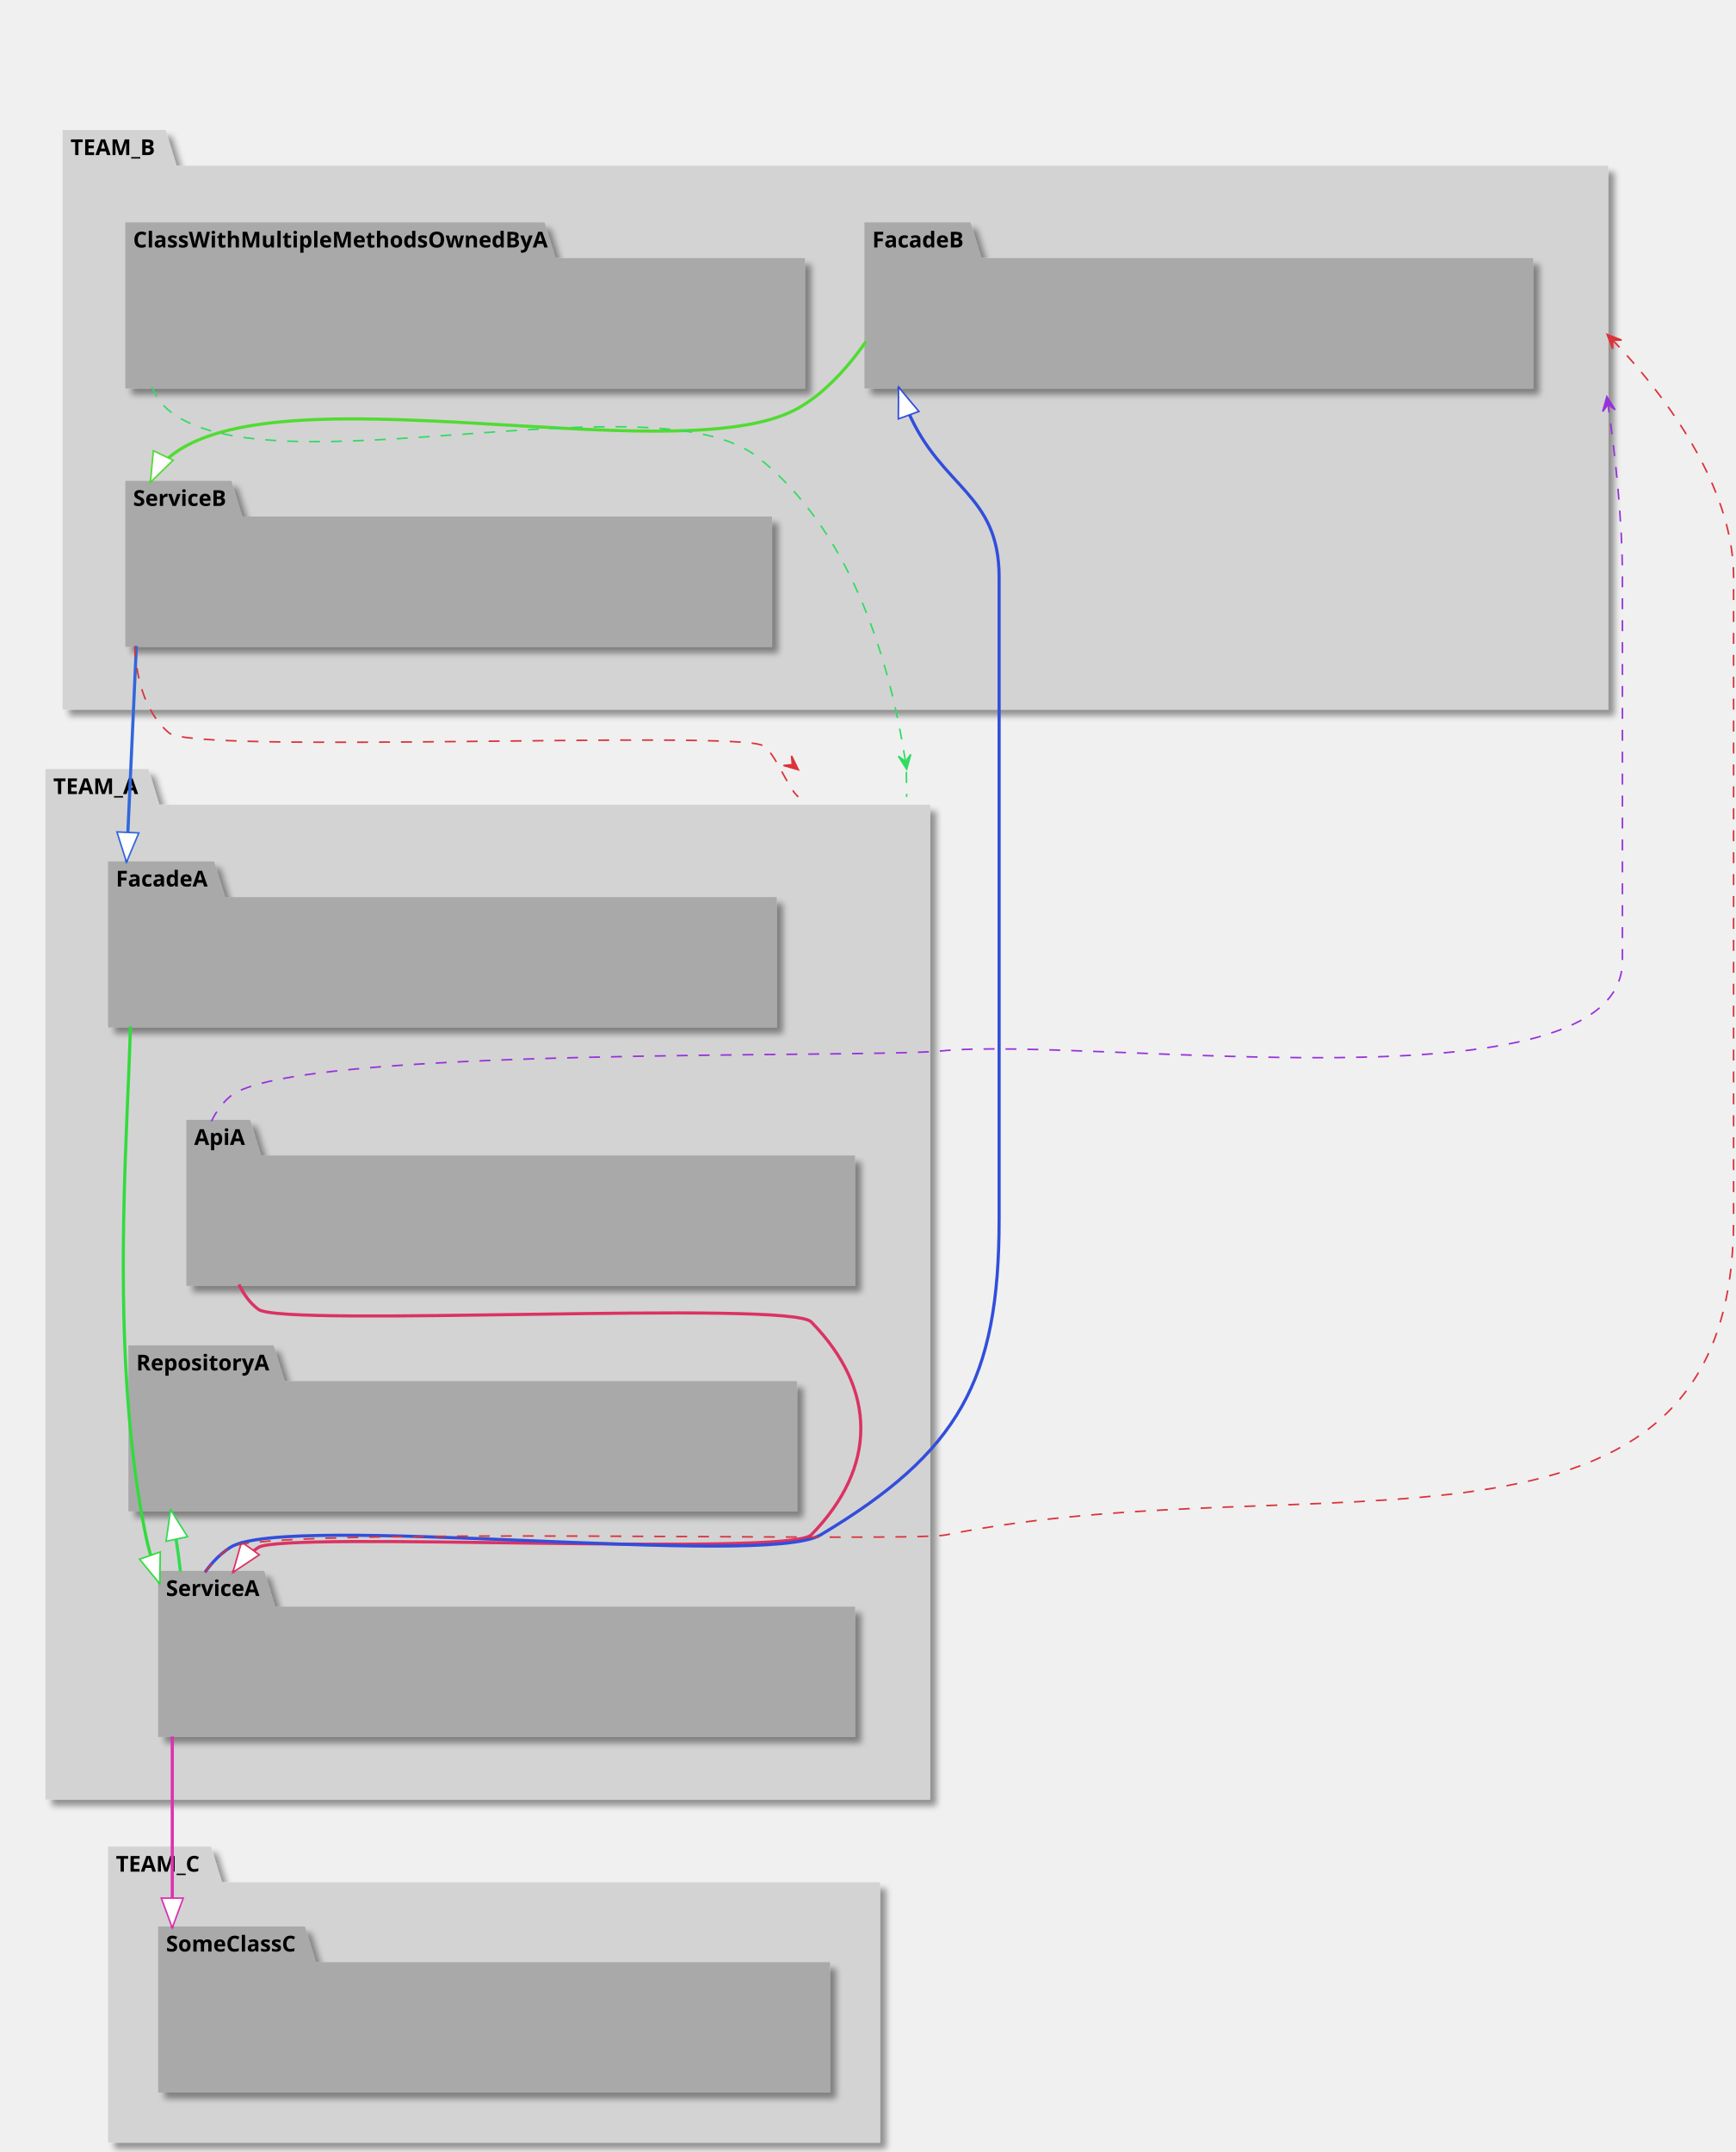
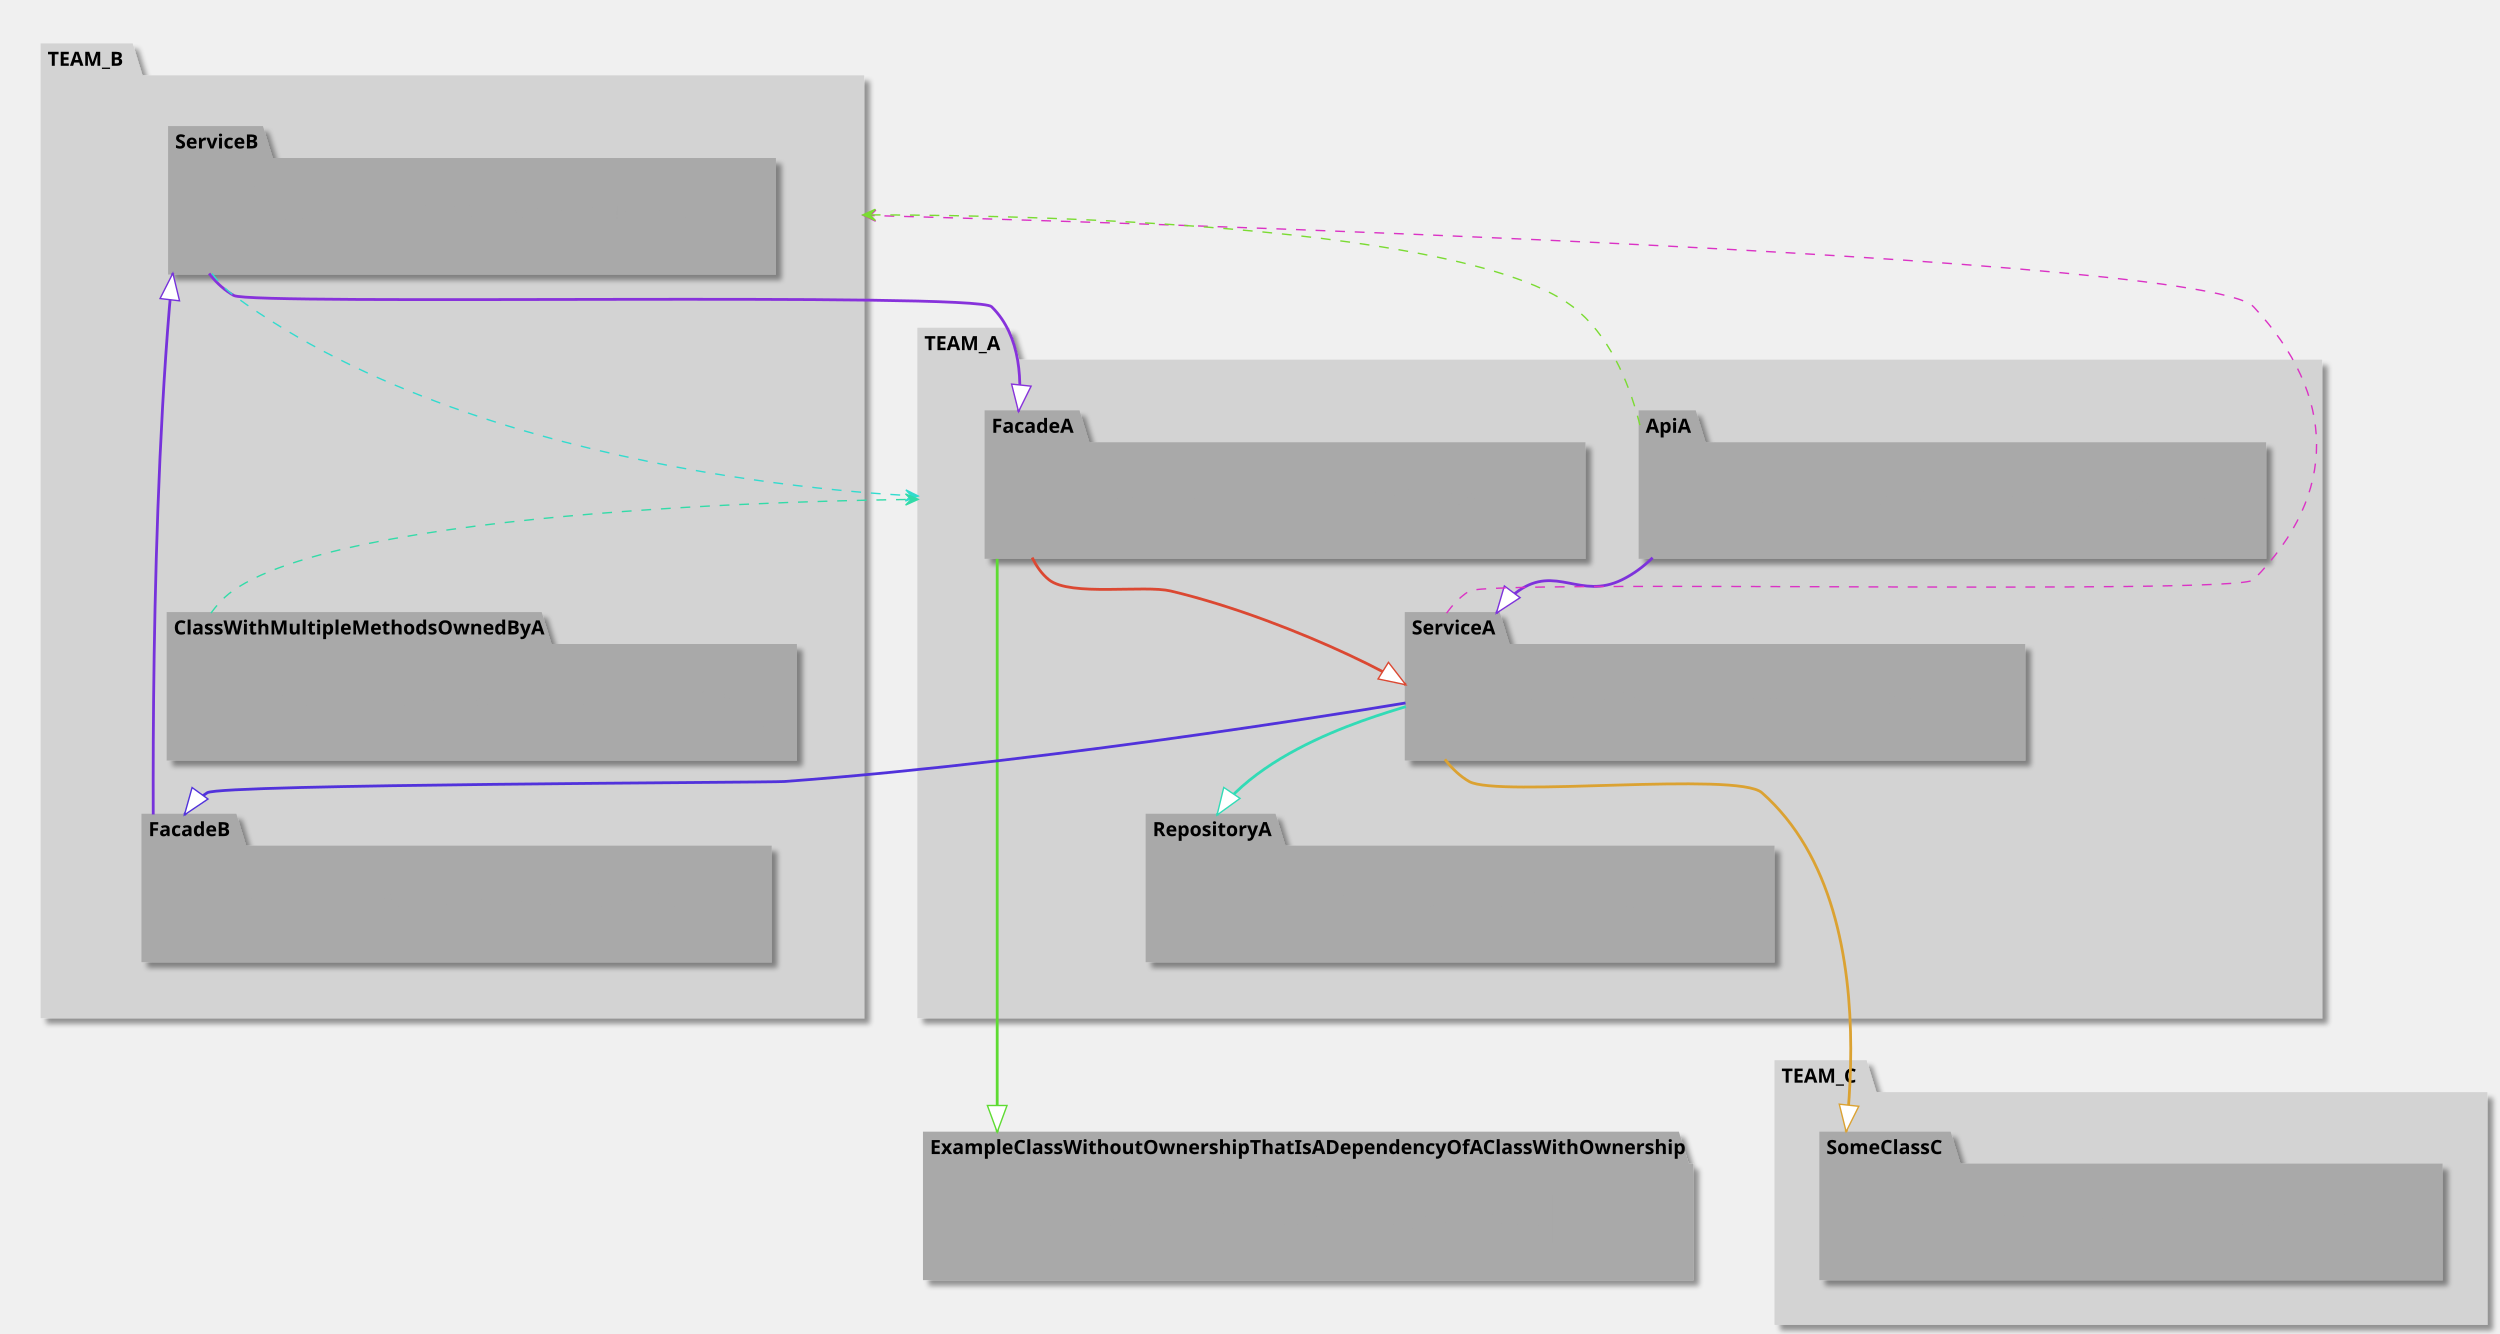
- <svg xmlns="http://www.w3.org/2000/svg" contentScriptType="application/ecmascript" contentStyleType="text/css" height="1374px" preserveAspectRatio="none" style="width:1108px;height:1374px;" version="1.1" viewBox="0 0 1108 1374" width="1108px" zoomAndPan="magnify">
+ <svg xmlns="http://www.w3.org/2000/svg" contentScriptType="application/ecmascript" contentStyleType="text/css" height="952px" preserveAspectRatio="none" style="width:1785px;height:952px;" version="1.1" viewBox="0 0 1785 952" width="1785px" zoomAndPan="magnify">
  <defs>
-     <filter height="300%" id="f98utky" width="300%" x="-1" y="-1">
+     <filter height="300%" id="fm1z6qc" width="300%" x="-1" y="-1">
      <feGaussianBlur result="blurOut" stdDeviation="2.0" />
      <feColorMatrix in="blurOut" result="blurOut2" type="matrix" values="0 0 0 0 0 0 0 0 0 0 0 0 0 0 0 0 0 0 .4 0" />
      <feOffset dx="4.0" dy="4.0" in="blurOut2" result="blurOut3" />
      <feBlend in="SourceGraphic" in2="blurOut3" mode="normal" />
    </filter>
  </defs>
  <g>
-     <polygon fill="#D3D3D3" filter="url(#f98utky)" points="41,84,105,84,112,106.8,1026,106.8,1026,452,41,452,41,84" style="stroke: #D3D3D3; stroke-width: 2.0;" />
-     <line style="stroke: #D3D3D3; stroke-width: 2.0;" x1="41" x2="112" y1="106.8" y2="106.8" />
-     <text fill="#000000" font-family="sans-serif" font-size="14" font-weight="bold" lengthAdjust="spacingAndGlyphs" textLength="58" x="45" y="99.006">TEAM_B</text>
-     <polygon fill="#A9A9A9" filter="url(#f98utky)" points="553,143,619,143,626,165.8,978,165.8,978,247,553,247,553,143" style="stroke: #A9A9A9; stroke-width: 2.0;" />
-     <line style="stroke: #A9A9A9; stroke-width: 2.0;" x1="553" x2="626" y1="165.8" y2="165.8" />
-     <text fill="#000000" font-family="sans-serif" font-size="14" font-weight="bold" lengthAdjust="spacingAndGlyphs" textLength="60" x="557" y="158.006">FacadeB</text>
-     <polygon fill="#A9A9A9" filter="url(#f98utky)" points="81,308,147,308,154,330.8,492,330.8,492,412,81,412,81,308" style="stroke: #A9A9A9; stroke-width: 2.0;" />
-     <line style="stroke: #A9A9A9; stroke-width: 2.0;" x1="81" x2="154" y1="330.8" y2="330.8" />
-     <text fill="#000000" font-family="sans-serif" font-size="14" font-weight="bold" lengthAdjust="spacingAndGlyphs" textLength="60" x="85" y="323.006">ServiceB</text>
-     <polygon fill="#A9A9A9" filter="url(#f98utky)" points="81,143,347,143,354,165.8,513,165.8,513,247,81,247,81,143" style="stroke: #A9A9A9; stroke-width: 2.0;" />
-     <line style="stroke: #A9A9A9; stroke-width: 2.0;" x1="81" x2="354" y1="165.8" y2="165.8" />
-     <text fill="#000000" font-family="sans-serif" font-size="14" font-weight="bold" lengthAdjust="spacingAndGlyphs" textLength="260" x="85" y="158.006">ClassWithMultipleMethodsOwnedByA</text>
-     <polygon fill="#D3D3D3" filter="url(#f98utky)" points="30,492,94,492,101,514.8,593,514.8,593,1148,30,1148,30,492" style="stroke: #D3D3D3; stroke-width: 2.0;" />
-     <line style="stroke: #D3D3D3; stroke-width: 2.0;" x1="30" x2="101" y1="514.8" y2="514.8" />
-     <text fill="#000000" font-family="sans-serif" font-size="14" font-weight="bold" lengthAdjust="spacingAndGlyphs" textLength="58" x="34" y="507.006">TEAM_A</text>
-     <polygon fill="#A9A9A9" filter="url(#f98utky)" points="120,716,159,716,166,738.8,545,738.8,545,820,120,820,120,716" style="stroke: #A9A9A9; stroke-width: 2.0;" />
-     <line style="stroke: #A9A9A9; stroke-width: 2.0;" x1="120" x2="166" y1="738.8" y2="738.8" />
-     <text fill="#000000" font-family="sans-serif" font-size="14" font-weight="bold" lengthAdjust="spacingAndGlyphs" textLength="33" x="124" y="731.006">ApiA</text>
-     <polygon fill="#A9A9A9" filter="url(#f98utky)" points="70,551,136,551,143,573.8,495,573.8,495,655,70,655,70,551" style="stroke: #A9A9A9; stroke-width: 2.0;" />
-     <line style="stroke: #A9A9A9; stroke-width: 2.0;" x1="70" x2="143" y1="573.8" y2="573.8" />
-     <text fill="#000000" font-family="sans-serif" font-size="14" font-weight="bold" lengthAdjust="spacingAndGlyphs" textLength="60" x="74" y="566.006">FacadeA</text>
-     <polygon fill="#A9A9A9" filter="url(#f98utky)" points="102,1004,168,1004,175,1026.8,545,1026.8,545,1108,102,1108,102,1004" style="stroke: #A9A9A9; stroke-width: 2.0;" />
-     <line style="stroke: #A9A9A9; stroke-width: 2.0;" x1="102" x2="175" y1="1026.8" y2="1026.8" />
-     <text fill="#000000" font-family="sans-serif" font-size="14" font-weight="bold" lengthAdjust="spacingAndGlyphs" textLength="60" x="106" y="1019.006">ServiceA</text>
-     <polygon fill="#A9A9A9" filter="url(#f98utky)" points="83,860,174,860,181,882.8,508,882.8,508,964,83,964,83,860" style="stroke: #A9A9A9; stroke-width: 2.0;" />
-     <line style="stroke: #A9A9A9; stroke-width: 2.0;" x1="83" x2="181" y1="882.8" y2="882.8" />
-     <text fill="#000000" font-family="sans-serif" font-size="14" font-weight="bold" lengthAdjust="spacingAndGlyphs" textLength="85" x="87" y="875.006">RepositoryA</text>
-     <polygon fill="#D3D3D3" filter="url(#f98utky)" points="70,1180,134,1180,141,1202.8,561,1202.8,561,1367,70,1367,70,1180" style="stroke: #D3D3D3; stroke-width: 2.0;" />
-     <line style="stroke: #D3D3D3; stroke-width: 2.0;" x1="70" x2="141" y1="1202.8" y2="1202.8" />
-     <text fill="#000000" font-family="sans-serif" font-size="14" font-weight="bold" lengthAdjust="spacingAndGlyphs" textLength="58" x="74" y="1195.006">TEAM_C</text>
-     <polygon fill="#A9A9A9" filter="url(#f98utky)" points="102,1231,194,1231,201,1253.8,529,1253.8,529,1335,102,1335,102,1231" style="stroke: #A9A9A9; stroke-width: 2.0;" />
-     <line style="stroke: #A9A9A9; stroke-width: 2.0;" x1="102" x2="201" y1="1253.8" y2="1253.8" />
-     <text fill="#000000" font-family="sans-serif" font-size="14" font-weight="bold" lengthAdjust="spacingAndGlyphs" textLength="86" x="106" y="1246.006">SomeClassC</text>
-     <rect fill="#A9A9A9" height="36.8" style="stroke: #A9A9A9; stroke-width: 1.5;" width="357" x="596.5" y="186" />
-     <text fill="#A9A9A9" font-family="sans-serif" font-size="14" lengthAdjust="spacingAndGlyphs" textLength="337" x="606.5" y="209.006">invisible_4f1b4383_33fe_4c81_a303_aa30431aa5a3</text>
-     <rect fill="#A9A9A9" height="36.8" style="stroke: #A9A9A9; stroke-width: 1.5;" width="344" x="124" y="351" />
-     <text fill="#A9A9A9" font-family="sans-serif" font-size="14" lengthAdjust="spacingAndGlyphs" textLength="324" x="134" y="374.006">invisible_fdd632ed_8a5f_49f4_a13d_b9cac8f1e33f</text>
-     <rect fill="#A9A9A9" height="36.8" style="stroke: #A9A9A9; stroke-width: 1.5;" width="365" x="124.5" y="186" />
-     <text fill="#A9A9A9" font-family="sans-serif" font-size="14" lengthAdjust="spacingAndGlyphs" textLength="345" x="134.5" y="209.006">invisible_e730a291_515a_44b1_b444_a92e956c4ee3</text>
-     <rect fill="#A9A9A9" height="36.8" style="stroke: #A9A9A9; stroke-width: 1.5;" width="358" x="163" y="759" />
-     <text fill="#A9A9A9" font-family="sans-serif" font-size="14" lengthAdjust="spacingAndGlyphs" textLength="338" x="173" y="782.006">invisible_5e2317da_0ea3_437a_a836_a85aafb68a7f</text>
-     <rect fill="#A9A9A9" height="36.8" style="stroke: #A9A9A9; stroke-width: 1.5;" width="358" x="113" y="594" />
-     <text fill="#A9A9A9" font-family="sans-serif" font-size="14" lengthAdjust="spacingAndGlyphs" textLength="338" x="123" y="617.006">invisible_1cc4cd3d_79ea_4a73_a577_cbf619655a33</text>
-     <rect fill="#A9A9A9" height="36.8" style="stroke: #A9A9A9; stroke-width: 1.5;" width="357" x="163.5" y="1047" />
-     <text fill="#A9A9A9" font-family="sans-serif" font-size="14" lengthAdjust="spacingAndGlyphs" textLength="337" x="173.5" y="1070.006">invisible_6b9ad496_8e38_49f2_b2fd_8c65eeada628</text>
-     <rect fill="#A9A9A9" height="36.8" style="stroke: #A9A9A9; stroke-width: 1.5;" width="358" x="126" y="903" />
-     <text fill="#A9A9A9" font-family="sans-serif" font-size="14" lengthAdjust="spacingAndGlyphs" textLength="338" x="136" y="926.006">invisible_a4aa5020_3911_46fa_bf53_bb496bdb7506</text>
-     <rect fill="#A9A9A9" height="36.8" style="stroke: #A9A9A9; stroke-width: 1.5;" width="359" x="145.5" y="1274" />
-     <text fill="#A9A9A9" font-family="sans-serif" font-size="14" lengthAdjust="spacingAndGlyphs" textLength="339" x="155.5" y="1297.006">invisible_89cb0ed3_cc8d_43be_8744_0f68715551a0</text>
-     <path d="M152.554,820.118 C152.602,820.213 152.65,820.308 152.697,820.404 C155.762,826.488 159.635,832.028 165,836 C180.77,847.67 504.29,829.97 518,844 C560.25,887.22 560.25,936.78 518,980 C504.29,994.03 181.5,977.39 165,988 C161.06,990.534 157.528,993.616 154.329,997.071 C152.73,998.799 151.214,1000.62 149.772,1002.512 C149.411,1002.985 149.055,1003.463 148.704,1003.945 " fill="none" style="stroke: #DB3264; stroke-width: 2.0;" />
-     <polygon fill="#FFFFFF" points="148.704,1003.945,165.557,992.721,154.248,984.47,148.704,1003.945" style="stroke: #DB3264; stroke-width: 1.0;" />
-     <path d="M83.263,655.213 C83.255,655.58 83.246,655.949 83.237,656.32 C83.219,657.061 83.199,657.811 83.179,658.569 C83.097,661.6 82.997,664.76 82.883,668.042 C82.655,674.604 82.37,681.652 82.056,689.124 C81.429,704.068 80.688,720.709 80.065,738.562 C77.573,809.977 76.96,900.795 93,980 C95.002,989.883 98.165,1000.061 101.514,1009.781 C101.619,1010.085 101.724,1010.388 101.829,1010.691 C101.881,1010.842 101.934,1010.994 101.986,1011.145 " fill="none" style="stroke: #32DB3D; stroke-width: 2.0;" />
-     <polygon fill="#FFFFFF" points="101.986,1011.145,102.358,990.9,89.134,995.498,101.986,1011.145" style="stroke: #32DB3D; stroke-width: 1.0;" />
-     <path d="M115.195,1003.304 C115.076,1002.222 114.952,1001.136 114.823,1000.048 C114.566,997.872 114.291,995.688 113.999,993.504 C112.83,984.767 111.388,976.03 109.745,967.823 C109.539,966.797 109.331,965.779 109.119,964.771 C109.066,964.519 109.013,964.267 108.96,964.016 " fill="none" style="stroke: #32DB51; stroke-width: 2.0;" />
-     <polygon fill="#FFFFFF" points="108.96,964.016,106.058,984.056,119.753,981.149,108.96,964.016" style="stroke: #32DB51; stroke-width: 1.0;" />
-     <path d="M552.985,218.048 C552.762,218.368 552.535,218.692 552.305,219.02 C551.843,219.675 551.365,220.347 550.87,221.031 C548.892,223.771 546.653,226.728 544.181,229.78 C534.293,241.988 520.665,255.705 505,263 C424.81,300.34 175.65,235 108,292 C104.756,294.734 102.019,297.927 99.715,301.429 C98.562,303.18 97.518,305.008 96.572,306.894 C96.453,307.13 96.337,307.366 96.222,307.604 C96.164,307.722 96.107,307.841 96.05,307.961 " fill="none" style="stroke: #51DB32; stroke-width: 2.0;" />
-     <polygon fill="#FFFFFF" points="96.05,307.961,110.546,293.823,97.909,287.798,96.05,307.961" style="stroke: #51DB32; stroke-width: 1.0;" />
-     <path d="M110,1108.673 C110,1109.014 110,1109.356 110,1109.7 C110,1110.388 110,1111.081 110,1111.78 C110,1114.575 110,1117.457 110,1120.415 C110,1126.33 110,1132.544 110,1138.959 C110,1151.787 110,1165.415 110,1179.041 C110,1192.668 110,1206.293 110,1219.119 C110,1222.325 110,1225.481 110,1228.575 C110,1229.348 110,1230.118 110,1230.883 " fill="none" style="stroke: #DB32AF; stroke-width: 2.0;" />
-     <polygon fill="#FFFFFF" points="110,1230.883,117,1211.883,103,1211.883,110,1230.883" style="stroke: #DB32AF; stroke-width: 1.0;" />
-     <path d="M130.91,1003.845 C130.993,1003.727 131.077,1003.61 131.161,1003.493 C131.496,1003.026 131.836,1002.562 132.182,1002.103 C133.565,1000.265 135.031,998.498 136.584,996.821 C139.692,993.466 143.151,990.471 147,988 C182.26,965.36 488.03,1001.49 524,980 C612.33,927.22 638,881.39 638,778.5 C638,368.5 638,368.5 638,368.5 C638,314.99 601.37,312.05 580,263 C578.699,260.012 577.434,256.905 576.216,253.751 C575.607,252.174 575.01,250.585 574.426,248.994 C574.28,248.596 574.134,248.198 573.99,247.8 C573.918,247.601 573.846,247.402 573.774,247.203 " fill="none" style="stroke: #324EDB; stroke-width: 2.0;" />
-     <polygon fill="#FFFFFF" points="573.774,247.203,573.637,267.451,586.806,262.7,573.774,247.203" style="stroke: #324EDB; stroke-width: 1.0;" />
-     <path d="M87.087,412.43 C87.07,412.791 87.054,413.154 87.037,413.519 C86.971,414.978 86.903,416.464 86.834,417.973 C86.696,420.993 86.554,424.111 86.408,427.313 C86.115,433.717 85.808,440.458 85.49,447.423 C84.854,461.354 84.177,476.183 83.5,491.011 C82.823,505.84 82.146,520.668 81.51,534.598 C81.351,538.08 81.195,541.506 81.042,544.863 C80.965,546.541 80.889,548.201 80.814,549.842 C80.805,550.048 80.796,550.252 80.786,550.457 " fill="none" style="stroke: #3267DB; stroke-width: 2.0;" />
-     <polygon fill="#FFFFFF" points="80.786,550.457,88.646,531.796,74.66,531.158,80.786,550.457" style="stroke: #3267DB; stroke-width: 1.0;" />
-     <path d="M135.011,715.914 C135.068,715.795 135.125,715.676 135.183,715.557 C135.298,715.32 135.415,715.084 135.534,714.848 C136.482,712.965 137.53,711.141 138.685,709.394 C140.998,705.901 143.744,702.719 147,700 C185.8,667.61 550.69,675.93 601,671 C698.04,661.5 1036,711.01 1036,613.5 C1036,368.5 1036,368.5 1036,368.5 C1036,332.625 1031.64,292.577 1027.211,261.156 C1026.935,259.192 1026.657,257.262 1026.381,255.369 C1026.312,254.896 1026.243,254.425 1026.174,253.956 C1026.14,253.722 1026.105,253.488 1026.071,253.255 " fill="none" style="stroke: #9732DB; stroke-width: 1.0; stroke-dasharray: 7.0,7.0;" />
-     <polygon fill="#9732DB" points="1026.071,253.255,1023.429,262.743,1026.801,258.201,1031.343,261.574,1026.071,253.255" style="stroke: #9732DB; stroke-width: 1.0;" />
-     <path d="M130.898,1003.822 C130.982,1003.704 131.065,1003.587 131.149,1003.47 C131.484,1003.003 131.825,1002.539 132.171,1002.081 C133.554,1000.245 135.021,998.479 136.576,996.803 C139.685,993.453 143.148,990.464 147,988 C168.39,974.32 579.11,985.03 604,980 C840.06,932.33 1107,1019.33 1107,778.5 C1107,368.5 1107,368.5 1107,368.5 C1107,327.875 1085.44,287.752 1063.543,257.48 C1052.594,242.344 1041.561,229.67 1033.096,220.627 C1030.98,218.367 1029.024,216.333 1027.271,214.544 C1027.051,214.321 1026.835,214.101 1026.622,213.885 C1026.516,213.777 1026.41,213.67 1026.306,213.564 " fill="none" style="stroke: #DB3239; stroke-width: 1.0; stroke-dasharray: 7.0,7.0;" />
-     <polygon fill="#DB3239" points="1026.306,213.564,1029.788,222.777,1029.821,217.12,1035.477,217.153,1026.306,213.564" style="stroke: #DB3239; stroke-width: 1.0;" />
-     <path d="M85.981,412.483 C85.998,412.81 86.016,413.136 86.035,413.464 C86.11,414.773 86.204,416.092 86.318,417.418 C86.545,420.069 86.854,422.744 87.257,425.42 C88.064,430.77 89.253,436.118 90.941,441.26 C94.316,451.544 99.688,461.002 108,468 C124.11,481.56 468.35,466.22 487,476 C495.1,480.246 502.69,502.853 509.774,508.8 " fill="none" style="stroke: #DB323B; stroke-width: 1.0; stroke-dasharray: 7.0,7.0;" />
-     <polygon fill="#DB323B" points="509.774,491.446,505.453,482.596,505.945,488.231,500.309,488.723,509.774,491.446" style="stroke: #DB323B; stroke-width: 1.0;" />
-     <path d="M96.842,247.066 C96.93,247.253 97.018,247.439 97.107,247.625 C99.961,253.565 103.81,259 109,263 C175.2,314.02 418.53,240.04 484,292 C541.415,337.57 566.78,415.68 577.735,483.26 C578.077,485.372 578.406,487.474 578.72,489.563 C578.799,490.086 578.877,508.279 578.954,508.8 " fill="none" style="stroke: #32DB62; stroke-width: 1.0; stroke-dasharray: 7.0,7.0;" />
-     <polygon fill="#32DB62" points="578.954,491.129,581.595,481.641,578.223,486.183,573.681,482.81,578.954,491.129" style="stroke: #32DB62; stroke-width: 1.0;" />
+     <polygon fill="#D3D3D3" filter="url(#fm1z6qc)" points="1268,758,1332,758,1339,780.8,1775,780.8,1775,945,1268,945,1268,758" style="stroke: #D3D3D3; stroke-width: 2.0;" />
+     <line style="stroke: #D3D3D3; stroke-width: 2.0;" x1="1268" x2="1339" y1="780.8" y2="780.8" />
+     <text fill="#000000" font-family="sans-serif" font-size="14" font-weight="bold" lengthAdjust="spacingAndGlyphs" textLength="58" x="1272" y="773.006">TEAM_C</text>
+     <polygon fill="#A9A9A9" filter="url(#fm1z6qc)" points="1300,809,1392,809,1399,831.8,1743,831.8,1743,913,1300,913,1300,809" style="stroke: #A9A9A9; stroke-width: 2.0;" />
+     <line style="stroke: #A9A9A9; stroke-width: 2.0;" x1="1300" x2="1399" y1="831.8" y2="831.8" />
+     <text fill="#000000" font-family="sans-serif" font-size="14" font-weight="bold" lengthAdjust="spacingAndGlyphs" textLength="86" x="1304" y="824.006">SomeClassC</text>
+     <polygon fill="#D3D3D3" filter="url(#fm1z6qc)" points="30,32,94,32,101,54.8,616,54.8,616,726,30,726,30,32" style="stroke: #D3D3D3; stroke-width: 2.0;" />
+     <line style="stroke: #D3D3D3; stroke-width: 2.0;" x1="30" x2="101" y1="54.8" y2="54.8" />
+     <text fill="#000000" font-family="sans-serif" font-size="14" font-weight="bold" lengthAdjust="spacingAndGlyphs" textLength="58" x="34" y="47.006">TEAM_B</text>
+     <polygon fill="#A9A9A9" filter="url(#fm1z6qc)" points="102,582,168,582,175,604.8,550,604.8,550,686,102,686,102,582" style="stroke: #A9A9A9; stroke-width: 2.0;" />
+     <line style="stroke: #A9A9A9; stroke-width: 2.0;" x1="102" x2="175" y1="604.8" y2="604.8" />
+     <text fill="#000000" font-family="sans-serif" font-size="14" font-weight="bold" lengthAdjust="spacingAndGlyphs" textLength="60" x="106" y="597.006">FacadeB</text>
+     <polygon fill="#A9A9A9" filter="url(#fm1z6qc)" points="121,91,187,91,194,113.8,553,113.8,553,195,121,195,121,91" style="stroke: #A9A9A9; stroke-width: 2.0;" />
+     <line style="stroke: #A9A9A9; stroke-width: 2.0;" x1="121" x2="194" y1="113.8" y2="113.8" />
+     <text fill="#000000" font-family="sans-serif" font-size="14" font-weight="bold" lengthAdjust="spacingAndGlyphs" textLength="60" x="125" y="106.006">ServiceB</text>
+     <polygon fill="#A9A9A9" filter="url(#fm1z6qc)" points="120,438,386,438,393,460.8,568,460.8,568,542,120,542,120,438" style="stroke: #A9A9A9; stroke-width: 2.0;" />
+     <line style="stroke: #A9A9A9; stroke-width: 2.0;" x1="120" x2="393" y1="460.8" y2="460.8" />
+     <text fill="#000000" font-family="sans-serif" font-size="14" font-weight="bold" lengthAdjust="spacingAndGlyphs" textLength="260" x="124" y="453.006">ClassWithMultipleMethodsOwnedByA</text>
+     <polygon fill="#D3D3D3" filter="url(#fm1z6qc)" points="656,235,720,235,727,257.8,1657,257.8,1657,726,656,726,656,235" style="stroke: #D3D3D3; stroke-width: 2.0;" />
+     <line style="stroke: #D3D3D3; stroke-width: 2.0;" x1="656" x2="727" y1="257.8" y2="257.8" />
+     <text fill="#000000" font-family="sans-serif" font-size="14" font-weight="bold" lengthAdjust="spacingAndGlyphs" textLength="58" x="660" y="250.006">TEAM_A</text>
+     <polygon fill="#A9A9A9" filter="url(#fm1z6qc)" points="819,582,910,582,917,604.8,1266,604.8,1266,686,819,686,819,582" style="stroke: #A9A9A9; stroke-width: 2.0;" />
+     <line style="stroke: #A9A9A9; stroke-width: 2.0;" x1="819" x2="917" y1="604.8" y2="604.8" />
+     <text fill="#000000" font-family="sans-serif" font-size="14" font-weight="bold" lengthAdjust="spacingAndGlyphs" textLength="85" x="823" y="597.006">RepositoryA</text>
+     <polygon fill="#A9A9A9" filter="url(#fm1z6qc)" points="704,294,770,294,777,316.8,1131,316.8,1131,398,704,398,704,294" style="stroke: #A9A9A9; stroke-width: 2.0;" />
+     <line style="stroke: #A9A9A9; stroke-width: 2.0;" x1="704" x2="777" y1="316.8" y2="316.8" />
+     <text fill="#000000" font-family="sans-serif" font-size="14" font-weight="bold" lengthAdjust="spacingAndGlyphs" textLength="60" x="708" y="309.006">FacadeA</text>
+     <polygon fill="#A9A9A9" filter="url(#fm1z6qc)" points="1004,438,1070,438,1077,460.8,1445,460.8,1445,542,1004,542,1004,438" style="stroke: #A9A9A9; stroke-width: 2.0;" />
+     <line style="stroke: #A9A9A9; stroke-width: 2.0;" x1="1004" x2="1077" y1="460.8" y2="460.8" />
+     <text fill="#000000" font-family="sans-serif" font-size="14" font-weight="bold" lengthAdjust="spacingAndGlyphs" textLength="60" x="1008" y="453.006">ServiceA</text>
+     <polygon fill="#A9A9A9" filter="url(#fm1z6qc)" points="1171,294,1210,294,1217,316.8,1617,316.8,1617,398,1171,398,1171,294" style="stroke: #A9A9A9; stroke-width: 2.0;" />
+     <line style="stroke: #A9A9A9; stroke-width: 2.0;" x1="1171" x2="1217" y1="316.8" y2="316.8" />
+     <text fill="#000000" font-family="sans-serif" font-size="14" font-weight="bold" lengthAdjust="spacingAndGlyphs" textLength="33" x="1175" y="309.006">ApiA</text>
+     <polygon fill="#A9A9A9" filter="url(#fm1z6qc)" points="660,809,1198,809,1205,831.8,1208,831.8,1208,913,660,913,660,809" style="stroke: #A9A9A9; stroke-width: 2.0;" />
+     <line style="stroke: #A9A9A9; stroke-width: 2.0;" x1="660" x2="1205" y1="831.8" y2="831.8" />
+     <text fill="#000000" font-family="sans-serif" font-size="14" font-weight="bold" lengthAdjust="spacingAndGlyphs" textLength="532" x="664" y="824.006">ExampleClassWithoutOwnershipThatIsADependencyOfAClassWithOwnership</text>
+     <rect fill="#A9A9A9" height="36.8" style="stroke: #A9A9A9; stroke-width: 1.5;" width="357" x="1361.5" y="852" />
+     <text fill="#A9A9A9" font-family="sans-serif" font-size="14" lengthAdjust="spacingAndGlyphs" textLength="337" x="1371.5" y="875.006">invisible_fbf732d7_3141_463b_95d5_d8b1501ce9d0</text>
+     <rect fill="#A9A9A9" height="36.8" style="stroke: #A9A9A9; stroke-width: 1.5;" width="363" x="163.5" y="625" />
+     <text fill="#A9A9A9" font-family="sans-serif" font-size="14" lengthAdjust="spacingAndGlyphs" textLength="343" x="173.5" y="648.006">invisible_b5240652_e30c_4e2b_a93e_cbe28c5e0a79</text>
+     <rect fill="#A9A9A9" height="36.8" style="stroke: #A9A9A9; stroke-width: 1.5;" width="347" x="182.5" y="134" />
+     <text fill="#A9A9A9" font-family="sans-serif" font-size="14" lengthAdjust="spacingAndGlyphs" textLength="327" x="192.5" y="157.006">invisible_d03a4307_96f1_4596_a1d5_43c22fffc81c</text>
+     <rect fill="#A9A9A9" height="36.8" style="stroke: #A9A9A9; stroke-width: 1.5;" width="363" x="181.5" y="481" />
+     <text fill="#A9A9A9" font-family="sans-serif" font-size="14" lengthAdjust="spacingAndGlyphs" textLength="343" x="191.5" y="504.006">invisible_c5b88c9a_b3a9_4bd3_aca1_37da67b3818d</text>
+     <rect fill="#A9A9A9" height="36.8" style="stroke: #A9A9A9; stroke-width: 1.5;" width="362" x="880" y="625" />
+     <text fill="#A9A9A9" font-family="sans-serif" font-size="14" lengthAdjust="spacingAndGlyphs" textLength="342" x="890" y="648.006">invisible_9048c482_5757_4bc7_b4a9_d3ccba23a28d</text>
+     <rect fill="#A9A9A9" height="36.8" style="stroke: #A9A9A9; stroke-width: 1.5;" width="360" x="747" y="337" />
+     <text fill="#A9A9A9" font-family="sans-serif" font-size="14" lengthAdjust="spacingAndGlyphs" textLength="340" x="757" y="360.006">invisible_1a379d74_22e8_45b0_b153_f1ecc1e2527d</text>
+     <rect fill="#A9A9A9" height="36.8" style="stroke: #A9A9A9; stroke-width: 1.5;" width="356" x="1065" y="481" />
+     <text fill="#A9A9A9" font-family="sans-serif" font-size="14" lengthAdjust="spacingAndGlyphs" textLength="336" x="1075" y="504.006">invisible_5ac3ae11_d207_44fe_bf51_aec16e990584</text>
+     <rect fill="#A9A9A9" height="36.8" style="stroke: #A9A9A9; stroke-width: 1.5;" width="361" x="1232.5" y="337" />
+     <text fill="#A9A9A9" font-family="sans-serif" font-size="14" lengthAdjust="spacingAndGlyphs" textLength="341" x="1242.5" y="360.006">invisible_7c832fd7_2325_482d_9e59_652a76d13699</text>
+     <rect fill="#A9A9A9" height="36.8" style="stroke: #A9A9A9; stroke-width: 1.5;" width="348" x="761" y="852" />
+     <text fill="#A9A9A9" font-family="sans-serif" font-size="14" lengthAdjust="spacingAndGlyphs" textLength="328" x="771" y="875.006">invisible_5d66757f_71ac_479b_8dcf_ff248ab9b332</text>
+     <path d="M109.409,581.533 C109.408,581.068 109.406,580.6 109.404,580.13 C109.379,572.611 109.365,564.533 109.371,555.963 C109.381,538.822 109.466,519.713 109.672,499.179 C110.498,417.04 113.265,312.085 121,219 C121.588,211.923 122.359,204.431 123.192,197.142 C123.244,196.686 123.296,196.231 123.349,195.777 C123.375,195.55 123.401,195.324 123.427,195.097 " fill="none" style="stroke: #7632DB; stroke-width: 2.0;" />
+     <polygon fill="#FFFFFF" points="123.427,195.097,114.279,213.161,128.186,214.779,123.427,195.097" style="stroke: #7632DB; stroke-width: 1.0;" />
+     <path d="M1003.817,504.533 C1003.558,504.611 1003.294,504.691 1003.027,504.772 C1001.957,505.096 1000.822,505.441 999.625,505.806 C997.231,506.536 994.591,507.349 991.745,508.249 C986.052,510.05 979.528,512.2 972.479,514.736 C944.28,524.88 907.655,541.195 882,566 C878.633,569.256 875.531,572.882 872.647,576.734 C871.926,577.697 871.219,578.675 870.524,579.664 C870.177,580.159 869.833,580.657 869.492,581.157 C869.322,581.407 869.152,581.658 868.983,581.91 " fill="none" style="stroke: #32DBB6; stroke-width: 2.0;" />
+     <polygon fill="#FFFFFF" points="868.983,581.91,885.387,570.039,873.764,562.234,868.983,581.91" style="stroke: #32DBB6; stroke-width: 1.0;" />
+     <path d="M736.935,398.094 C739.973,404.214 743.775,409.845 749,414 C764.2,426.08 817.11,417.5 836,422 C880.73,432.645 928.825,451.555 963.74,467.91 C972.469,471.999 980.374,475.928 987.197,479.528 C990.608,481.328 993.749,483.046 996.587,484.661 C998.005,485.468 999.349,486.25 1000.612,487.003 C1001.244,487.379 1001.856,487.749 1002.447,488.111 C1002.743,488.292 1003.033,488.471 1003.319,488.648 C1003.462,488.736 1003.603,488.825 1003.743,488.912 " fill="none" style="stroke: #DB4832; stroke-width: 2.0;" />
+     <polygon fill="#FFFFFF" points="1003.743,488.912,991.348,472.901,983.923,484.77,1003.743,488.912" style="stroke: #DB4832; stroke-width: 1.0;" />
+     <path d="M1179.951,398.212 C1179.855,398.307 1179.758,398.402 1179.662,398.498 C1173.469,404.592 1165.987,410.11 1158,414 C1128.26,428.48 1111.04,402.94 1084,422 C1080.156,424.709 1076.696,427.929 1073.516,431.491 C1071.926,433.272 1070.406,435.139 1068.943,437.07 C1068.76,437.311 1068.578,437.554 1068.397,437.797 " fill="none" style="stroke: #7D32DB; stroke-width: 2.0;" />
+     <polygon fill="#FFFFFF" points="1068.397,437.797,1085.356,426.734,1074.125,418.376,1068.397,437.797" style="stroke: #7D32DB; stroke-width: 1.0;" />
+     <path d="M149.305,195.274 C149.594,195.645 149.886,196.013 150.181,196.378 C154.908,202.228 160.493,207.438 167,211 C180.18,218.22 697.29,208.45 708,219 C718.56,229.407 724.165,242.899 726.614,257.326 C727.839,264.539 728.274,271.986 728.146,279.399 C728.082,283.106 727.877,286.803 727.559,290.459 C727.479,291.373 727.393,292.284 727.299,293.192 C727.276,293.419 727.252,293.646 727.228,293.872 " fill="none" style="stroke: #8732DB; stroke-width: 2.0;" />
+     <polygon fill="#FFFFFF" points="727.228,293.872,736.2,275.72,722.278,274.238,727.228,293.872" style="stroke: #8732DB; stroke-width: 1.0;" />
+     <path d="M712,399.029 C712,401.328 712,403.705 712,406.157 C712,415.966 712,426.969 712,438.929 C712,486.766 712,549.895 712,613.023 C712,676.15 712,739.276 712,787.105 C712,793.084 712,798.823 712,804.294 C712,805.662 712,807.013 712,808.346 " fill="none" style="stroke: #5EDB32; stroke-width: 2.0;" />
+     <polygon fill="#FFFFFF" points="712,808.346,719,789.346,705,789.346,712,808.346" style="stroke: #5EDB32; stroke-width: 1.0;" />
+     <path d="M1031.672,542.125 C1031.954,542.496 1032.239,542.865 1032.527,543.232 C1037.141,549.099 1042.608,554.352 1049,558 C1069.18,569.52 1240.57,550.63 1258,566 C1308.455,610.515 1321.355,684.732 1321.446,748.631 C1321.469,764.606 1320.691,779.936 1319.5,793.995 C1319.202,797.51 1318.878,800.946 1318.534,804.292 C1318.448,805.129 1318.361,805.96 1318.273,806.785 C1318.229,807.197 1318.185,807.609 1318.14,808.018 " fill="none" style="stroke: #DBA232; stroke-width: 2.0;" />
+     <polygon fill="#FFFFFF" points="1318.14,808.018,1327.159,789.89,1313.242,788.371,1318.14,808.018" style="stroke: #DBA232; stroke-width: 1.0;" />
+     <path d="M1003.536,501.924 C1003.142,501.989 1002.736,502.057 1002.316,502.126 C1001.477,502.266 1000.586,502.413 999.644,502.569 C992.111,503.814 981.336,505.573 967.888,507.711 C940.993,511.987 903.406,517.779 859.678,524.009 C772.22,536.467 660.195,550.675 560,558 C548.58,558.83 157.67,559.88 148,566 C144.116,568.46 140.616,571.446 137.463,574.794 C135.887,576.469 134.397,578.233 132.99,580.068 C132.638,580.527 132.292,580.99 131.95,581.458 C131.865,581.574 131.78,581.692 131.695,581.809 " fill="none" style="stroke: #5132DB; stroke-width: 2.0;" />
+     <polygon fill="#FFFFFF" points="131.695,581.809,148.496,570.507,137.148,562.308,131.695,581.809" style="stroke: #5132DB; stroke-width: 1.0;" />
+     <path d="M151.311,195.226 C151.384,195.32 151.456,195.414 151.529,195.507 C151.675,195.695 151.821,195.882 151.968,196.068 C152.262,196.442 152.559,196.813 152.858,197.183 C153.457,197.922 154.066,198.653 154.687,199.375 C155.927,200.82 157.211,202.226 158.537,203.582 C161.189,206.294 164.011,208.803 167,211 C258.895,278.56 381.93,314.405 482.591,333.375 C532.922,342.86 577.659,348.126 610.114,351.029 C626.341,352.48 639.497,353.34 648.747,353.842 C651.06,353.967 653.128,354.07 654.939,354.154 C655.165,354.164 655.388,354.175 655.606,354.184 " fill="none" style="stroke: #32DBCE; stroke-width: 1.0; stroke-dasharray: 7.0,7.0;" />
+     <polygon fill="#32DBCE" points="655.606,354.184,646.797,349.78,650.611,353.957,646.434,357.772,655.606,354.184" style="stroke: #32DBCE; stroke-width: 1.0;" />
+     <path d="M150.651,437.77 C150.735,437.651 150.82,437.533 150.905,437.415 C151.076,437.179 151.247,436.943 151.419,436.709 C152.8,434.834 154.257,433.021 155.793,431.287 C158.866,427.82 162.259,424.673 166,422 C211.06,389.815 333.975,373.442 446.409,365.115 C502.626,360.951 556.222,358.799 596.156,357.687 C616.124,357.13 632.675,356.834 644.431,356.677 C647.37,356.638 650.009,356.607 652.327,356.583 C653.486,356.571 654.564,356.561 655.56,356.552 " fill="none" style="stroke: #32DBA8; stroke-width: 1.0; stroke-dasharray: 7.0,7.0;" />
+     <polygon fill="#32DBA8" points="655.56,356.552,646.525,352.632,650.56,356.596,646.596,360.632,655.56,356.552" style="stroke: #32DBA8; stroke-width: 1.0;" />
+     <path d="M1032.883,437.801 C1032.966,437.684 1033.05,437.567 1033.133,437.45 C1033.469,436.983 1033.81,436.52 1034.156,436.061 C1035.54,434.226 1037.008,432.462 1038.564,430.789 C1041.677,427.442 1045.142,424.457 1049,422 C1062.12,413.64 1598.08,425.08 1609,414 C1669.84,352.28 1668.25,282.25 1609,219 C1590.025,198.745 1341.652,182.417 1097.09,171.13 C974.809,165.486 853.48,161.102 762.255,158.118 C716.642,156.625 678.555,155.483 651.638,154.708 C638.18,154.32 627.514,154.024 620.095,153.822 C619.168,153.797 618.292,153.773 617.467,153.75 C617.054,153.739 616.655,153.729 616.268,153.718 " fill="none" style="stroke: #DB32C5; stroke-width: 1.0; stroke-dasharray: 7.0,7.0;" />
+     <polygon fill="#DB32C5" points="616.268,153.718,625.157,157.959,621.266,153.853,625.373,149.962,616.268,153.718" style="stroke: #DB32C5; stroke-width: 1.0;" />
+     <path d="M1170.921,303.566 C1170.865,303.346 1170.809,303.125 1170.753,302.904 C1170.527,302.018 1170.295,301.128 1170.057,300.234 C1162.445,271.61 1148.48,238.48 1123,219 C1077.53,184.24 950.428,167.847 833.879,160.154 C775.604,156.307 719.968,154.635 678.494,153.929 C657.757,153.576 640.56,153.464 628.345,153.443 C625.291,153.438 622.548,153.438 620.139,153.442 C618.935,153.444 617.814,153.446 616.779,153.449 C616.52,153.45 616.267,153.451 616.019,153.452 " fill="none" style="stroke: #7ADB32; stroke-width: 1.0; stroke-dasharray: 7.0,7.0;" />
+     <polygon fill="#7ADB32" points="616.019,153.452,625.033,157.421,621.019,153.435,625.005,149.421,616.019,153.452" style="stroke: #7ADB32; stroke-width: 1.0;" />
  </g>
</svg>
